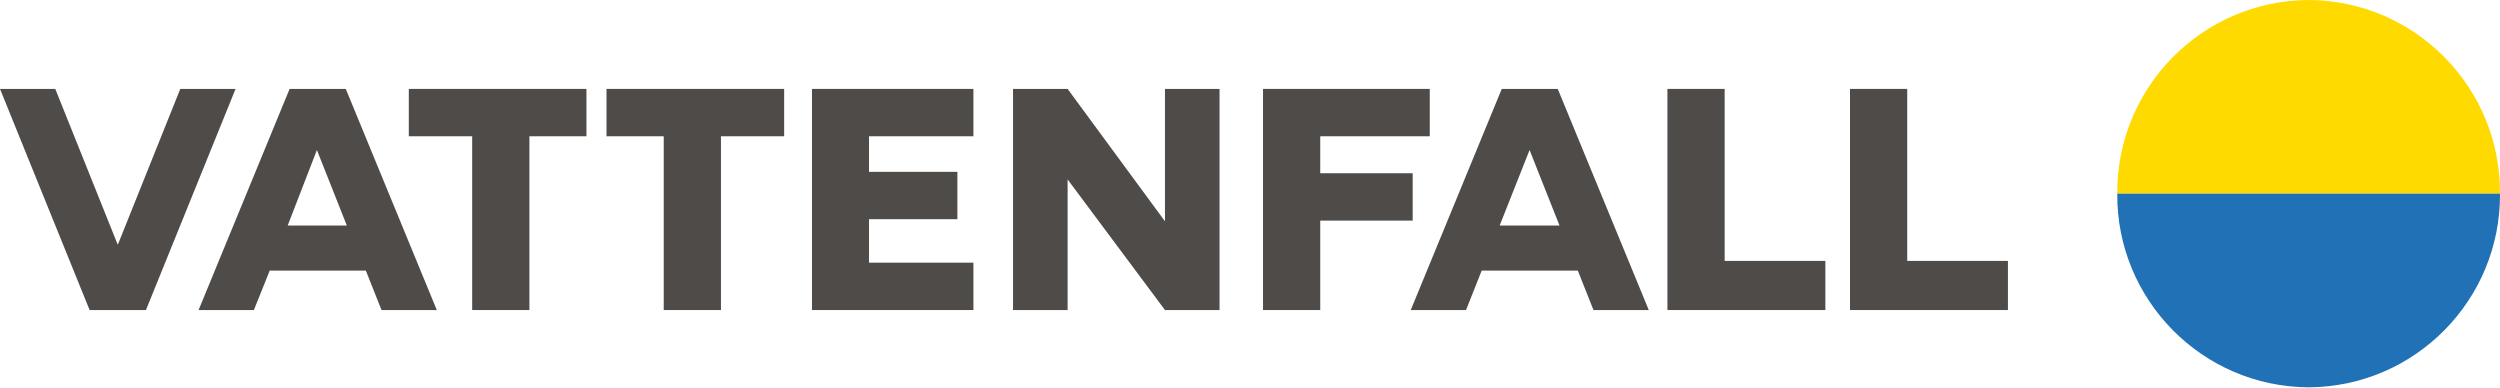
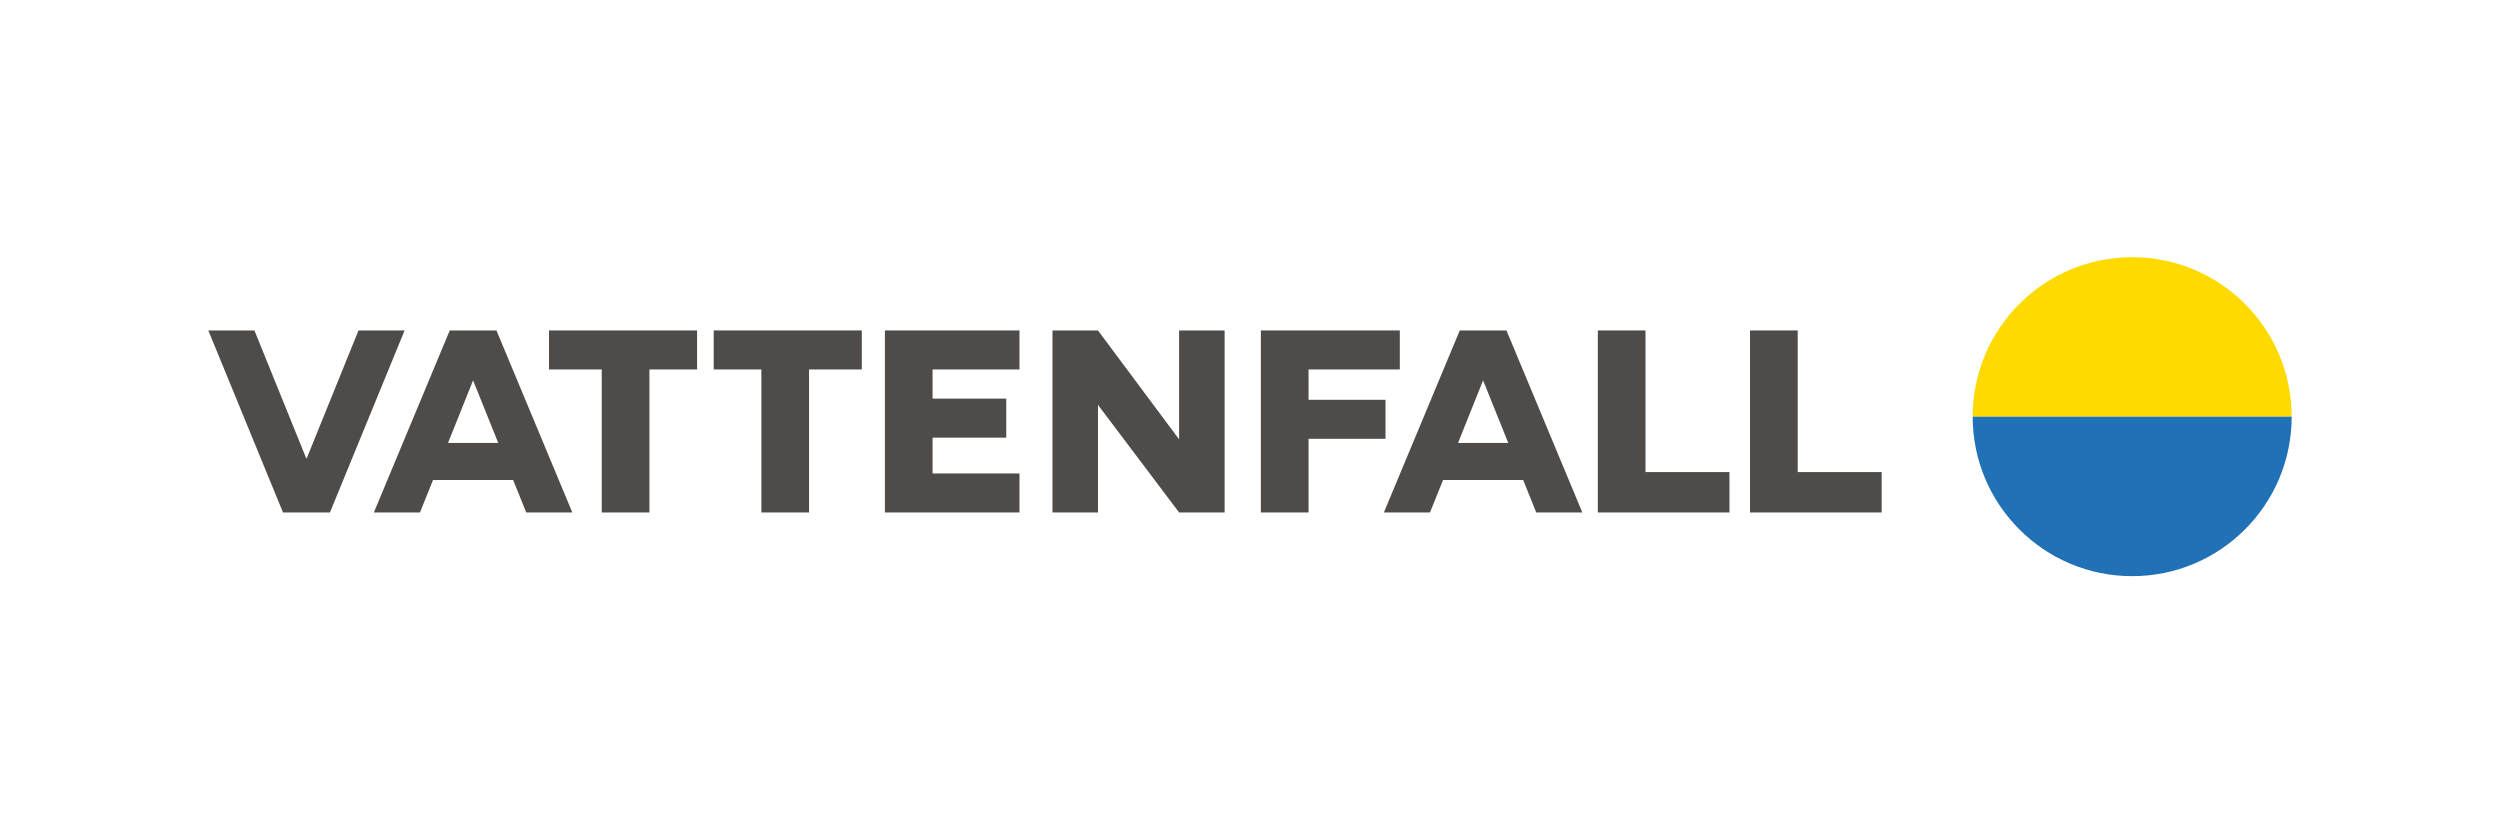
- <svg xmlns="http://www.w3.org/2000/svg" class="vf-navbar__logo" viewBox="0 0 142 22" width="160">
-   <path d="M131.13,0a10.93,10.93,0,0,0-10.87,11H142A10.93,10.93,0,0,0,131.13,0Z" style="fill: #ffda00" />
-   <path d="M131.13,22a10.93,10.93,0,0,1-10.87-11H142A10.93,10.93,0,0,1,131.13,22Z" style="fill: #2071b5" />
-   <polygon class="svg-text-color" points="33.31 5.05 23.22 5.05 23.22 7.74 26.82 7.74 26.82 17.61 30.07 17.61 30.07 7.74 33.31 7.74 33.31 5.05" style="fill: #4e4b48" />
-   <polygon class="svg-text-color" points="34.45 5.05 34.45 7.74 37.7 7.74 37.7 17.61 40.95 17.61 40.95 7.74 44.54 7.74 44.54 5.05 34.45 5.05" style="fill: #4e4b48" />
-   <polygon class="svg-text-color" points="69.27 17.61 69.27 5.05 66.17 5.05 66.17 12.57 60.64 5.05 57.54 5.05 57.54 17.61 60.64 17.61 60.64 10.19 66.17 17.61 69.27 17.61" style="fill: #4e4b48" />
-   <polygon class="svg-text-color" points="46.12 17.61 49.36 17.61 55.29 17.61 55.29 14.92 49.36 14.92 49.36 12.45 54.38 12.45 54.38 9.76 49.36 9.76 49.36 7.74 55.29 7.74 55.29 5.05 46.12 5.05 46.12 17.61" style="fill: #4e4b48" />
-   <polygon class="svg-text-color" points="71.74 17.61 74.99 17.61 74.99 12.53 80.24 12.53 80.24 9.84 74.99 9.84 74.99 7.74 81.21 7.74 81.21 5.05 71.74 5.05 71.74 17.61" style="fill: #4e4b48" />
-   <polygon class="svg-text-color" points="10.24 5.05 6.7 13.88 6.68 13.88 3.14 5.05 0 5.05 5.09 17.61 8.29 17.61 13.38 5.05 10.24 5.05" style="fill: #4e4b48" />
-   <polygon class="svg-text-color" points="105.08 17.61 114.05 17.61 114.05 14.82 108.33 14.82 108.33 5.05 105.08 5.05 105.08 17.61" style="fill: #4e4b48" />
-   <polygon class="svg-text-color" points="94.71 17.61 103.68 17.61 103.68 14.82 97.96 14.82 97.96 5.05 94.71 5.05 94.71 17.61" style="fill: #4e4b48" />
-   <path class="svg-text-color" d="M90.51,17.61h3.14L88.48,5.05H85.3L80.13,17.61h3.14l.89-2.24h5.46Zm-5.33-4.8,1.7-4.29h0l1.7,4.29Z" style="fill: #4e4b48" />
-   <path class="svg-text-color" d="M21.67,17.61h3.14L19.64,5.05H16.45L11.28,17.61h3.14l.9-2.24h5.46Zm-5.33-4.8L18,8.52h0l1.7,4.29Z" style="fill: #4e4b48" />
+ <svg xmlns="http://www.w3.org/2000/svg" id="Layer_1" data-name="Layer 1" viewBox="0 0 170.079 56.693">
+   <defs>
+     <style>.cls-1{fill:#ffda00;}.cls-2{fill:#2071b5;}.cls-3{fill:#4e4b48;}</style>
+   </defs>
+   <path class="cls-1" d="M145.055,17.496a10.851,10.851,0,0,0-10.851,10.851h21.702A10.851,10.851,0,0,0,145.055,17.496Z" />
+   <path class="cls-2" d="M145.055,39.197a10.851,10.851,0,0,1-10.851-10.851h21.702A10.851,10.851,0,0,1,145.055,39.197Z" />
+   <polygon class="cls-3" points="47.424 22.481 37.35 22.481 37.35 25.135 40.938 25.135 40.938 34.864 44.181 34.864 44.181 25.135 47.424 25.135 47.424 22.481" />
+   <polygon class="cls-3" points="48.554 22.481 48.554 25.135 51.798 25.135 51.798 34.864 55.041 34.864 55.041 25.135 58.628 25.135 58.628 22.481 48.554 22.481" />
+   <polygon class="cls-3" points="83.312 34.864 83.312 22.481 80.216 22.481 80.216 29.891 74.697 22.481 71.602 22.481 71.602 34.864 74.697 34.864 74.697 27.544 80.216 34.864 83.312 34.864" />
+   <polygon class="cls-3" points="60.201 34.864 63.444 34.864 69.357 34.864 69.357 32.211 63.444 32.211 63.444 29.774 68.456 29.774 68.456 27.12 63.444 27.12 63.444 25.135 69.357 25.135 69.357 22.481 60.201 22.481 60.201 34.864" />
+   <polygon class="cls-3" points="85.779 34.864 89.023 34.864 89.023 29.852 94.258 29.852 94.258 27.199 89.023 27.199 89.023 25.135 95.231 25.135 95.231 22.481 85.779 22.481 85.779 34.864" />
+   <polygon class="cls-3" points="24.39 22.481 20.864 31.187 20.836 31.187 17.309 22.481 14.173 22.481 19.253 34.864 22.446 34.864 27.526 22.481 24.39 22.481" />
+   <polygon class="cls-3" points="119.057 34.864 128.012 34.864 128.012 32.116 122.3 32.116 122.3 22.481 119.057 22.481 119.057 34.864" />
+   <polygon class="cls-3" points="108.703 34.864 117.658 34.864 117.658 32.116 111.946 32.116 111.946 22.481 108.703 22.481 108.703 34.864" />
+   <path class="cls-3" d="M104.513,34.864h3.136l-5.162-12.383H99.31L94.148,34.864h3.136l.889-2.211h5.45Zm-5.32-4.732,1.694-4.229h.021l1.701,4.229Z" />
+   <path class="cls-3" d="M35.8,34.864h3.136l-5.162-12.383H30.597L25.435,34.864h3.136l.889-2.211h5.45Zm-5.32-4.732,1.694-4.229h.021l1.701,4.229Z" />
</svg>
